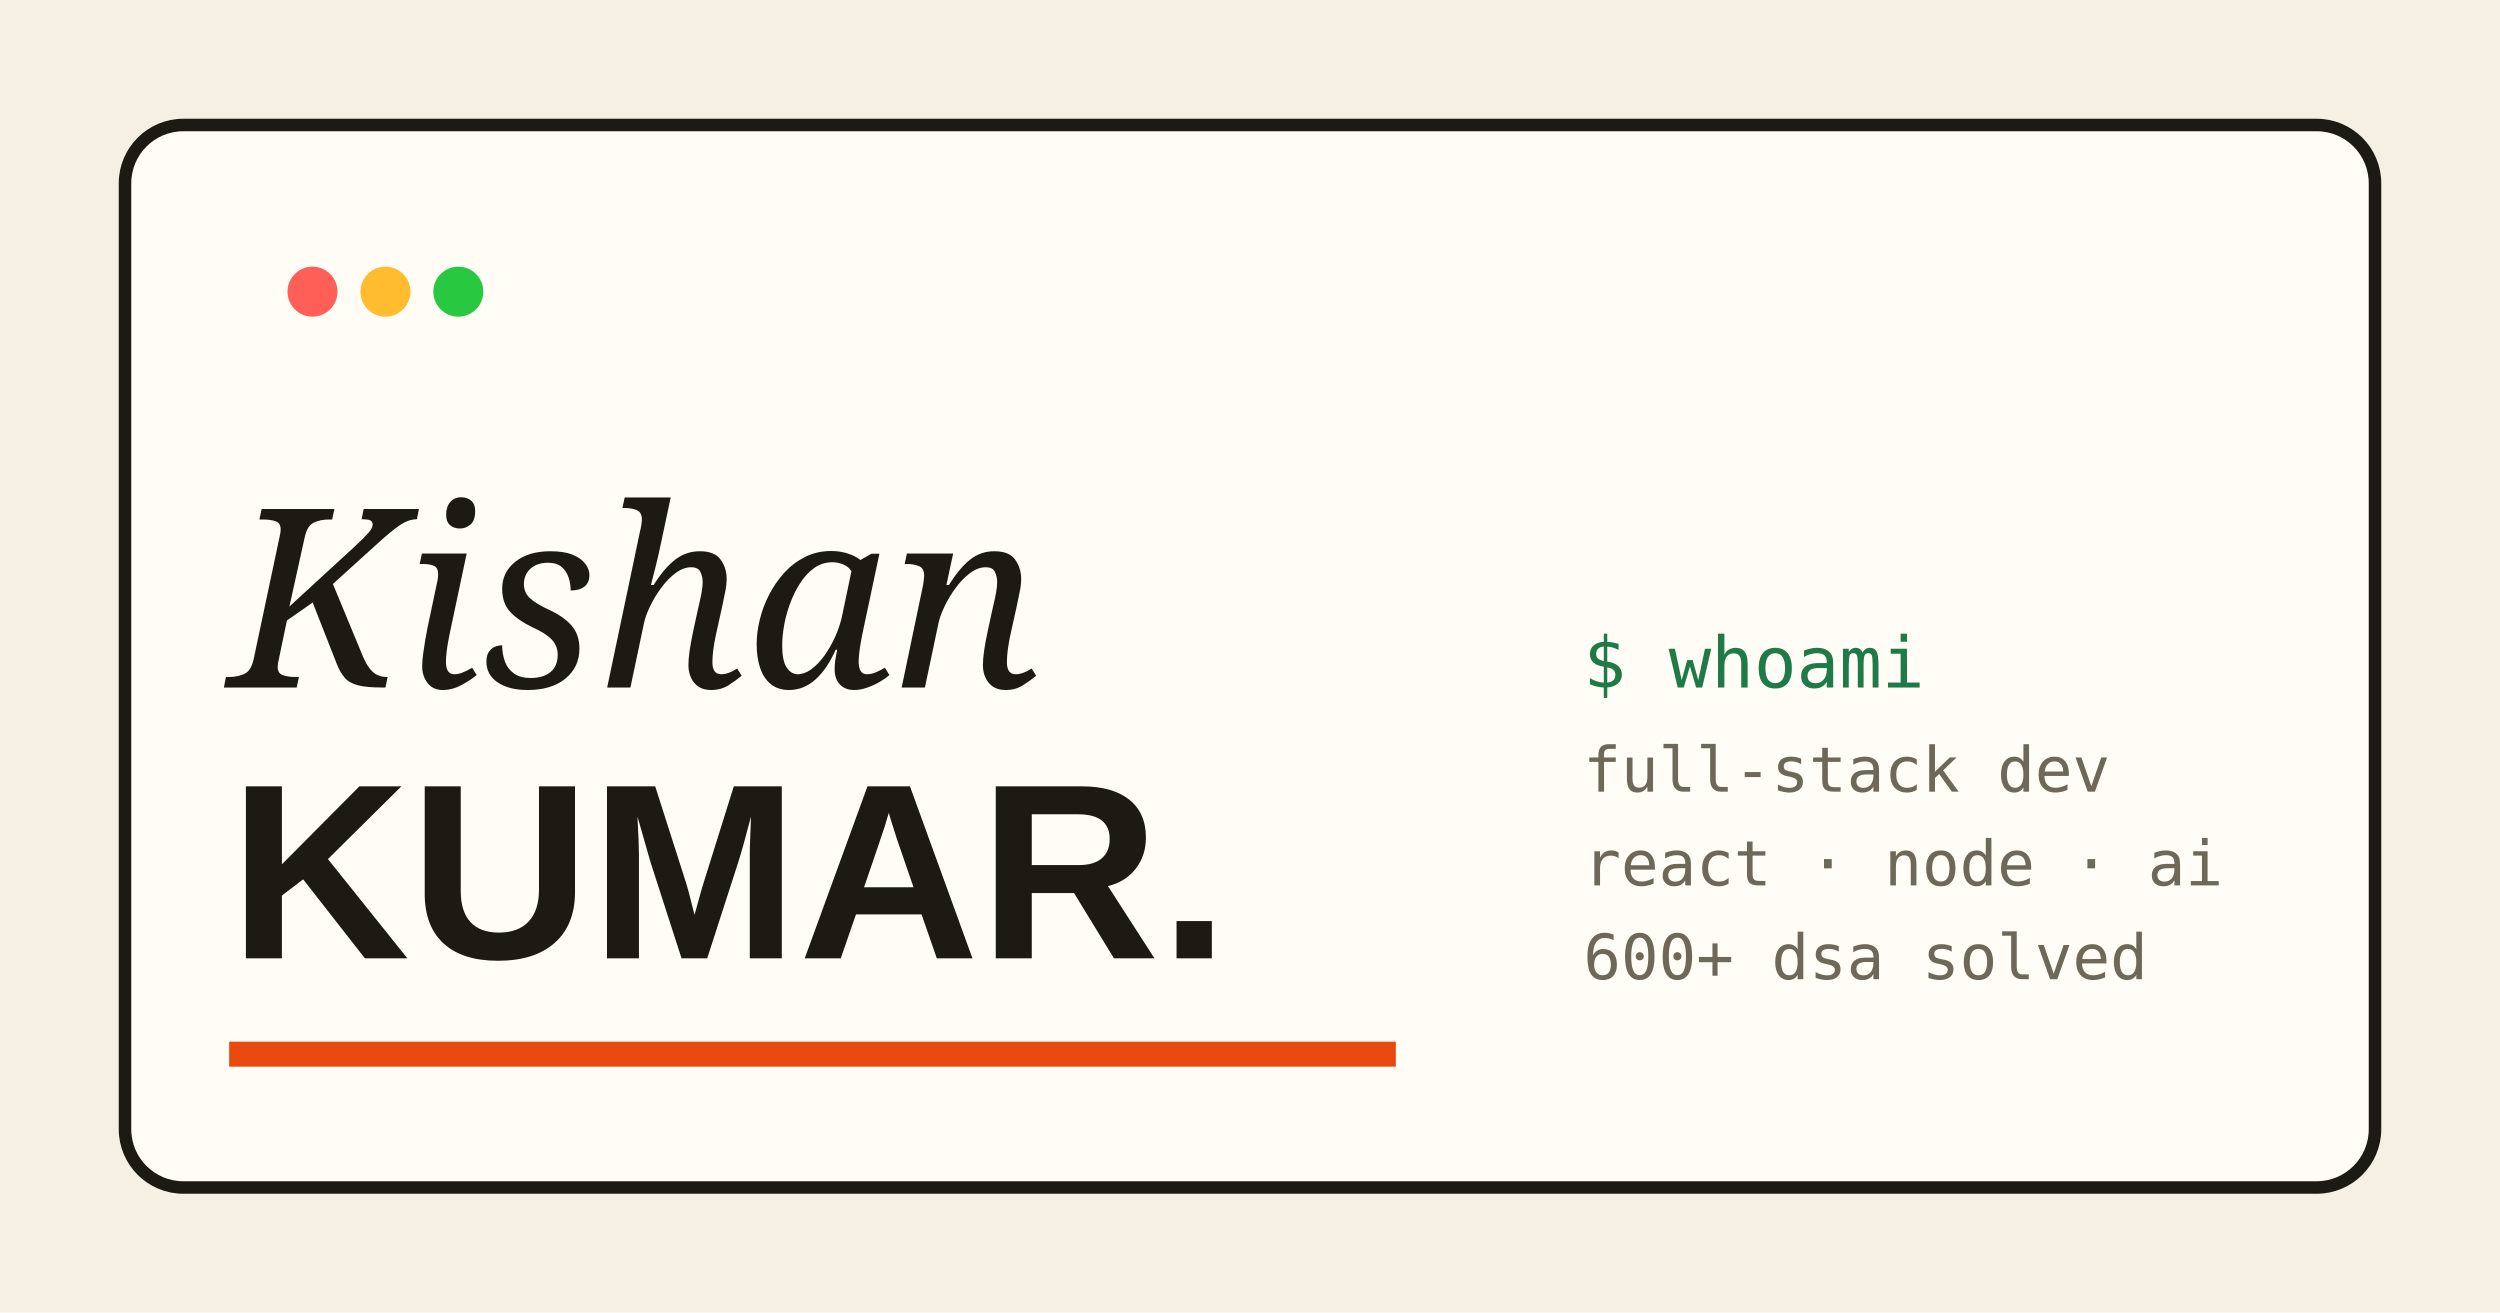
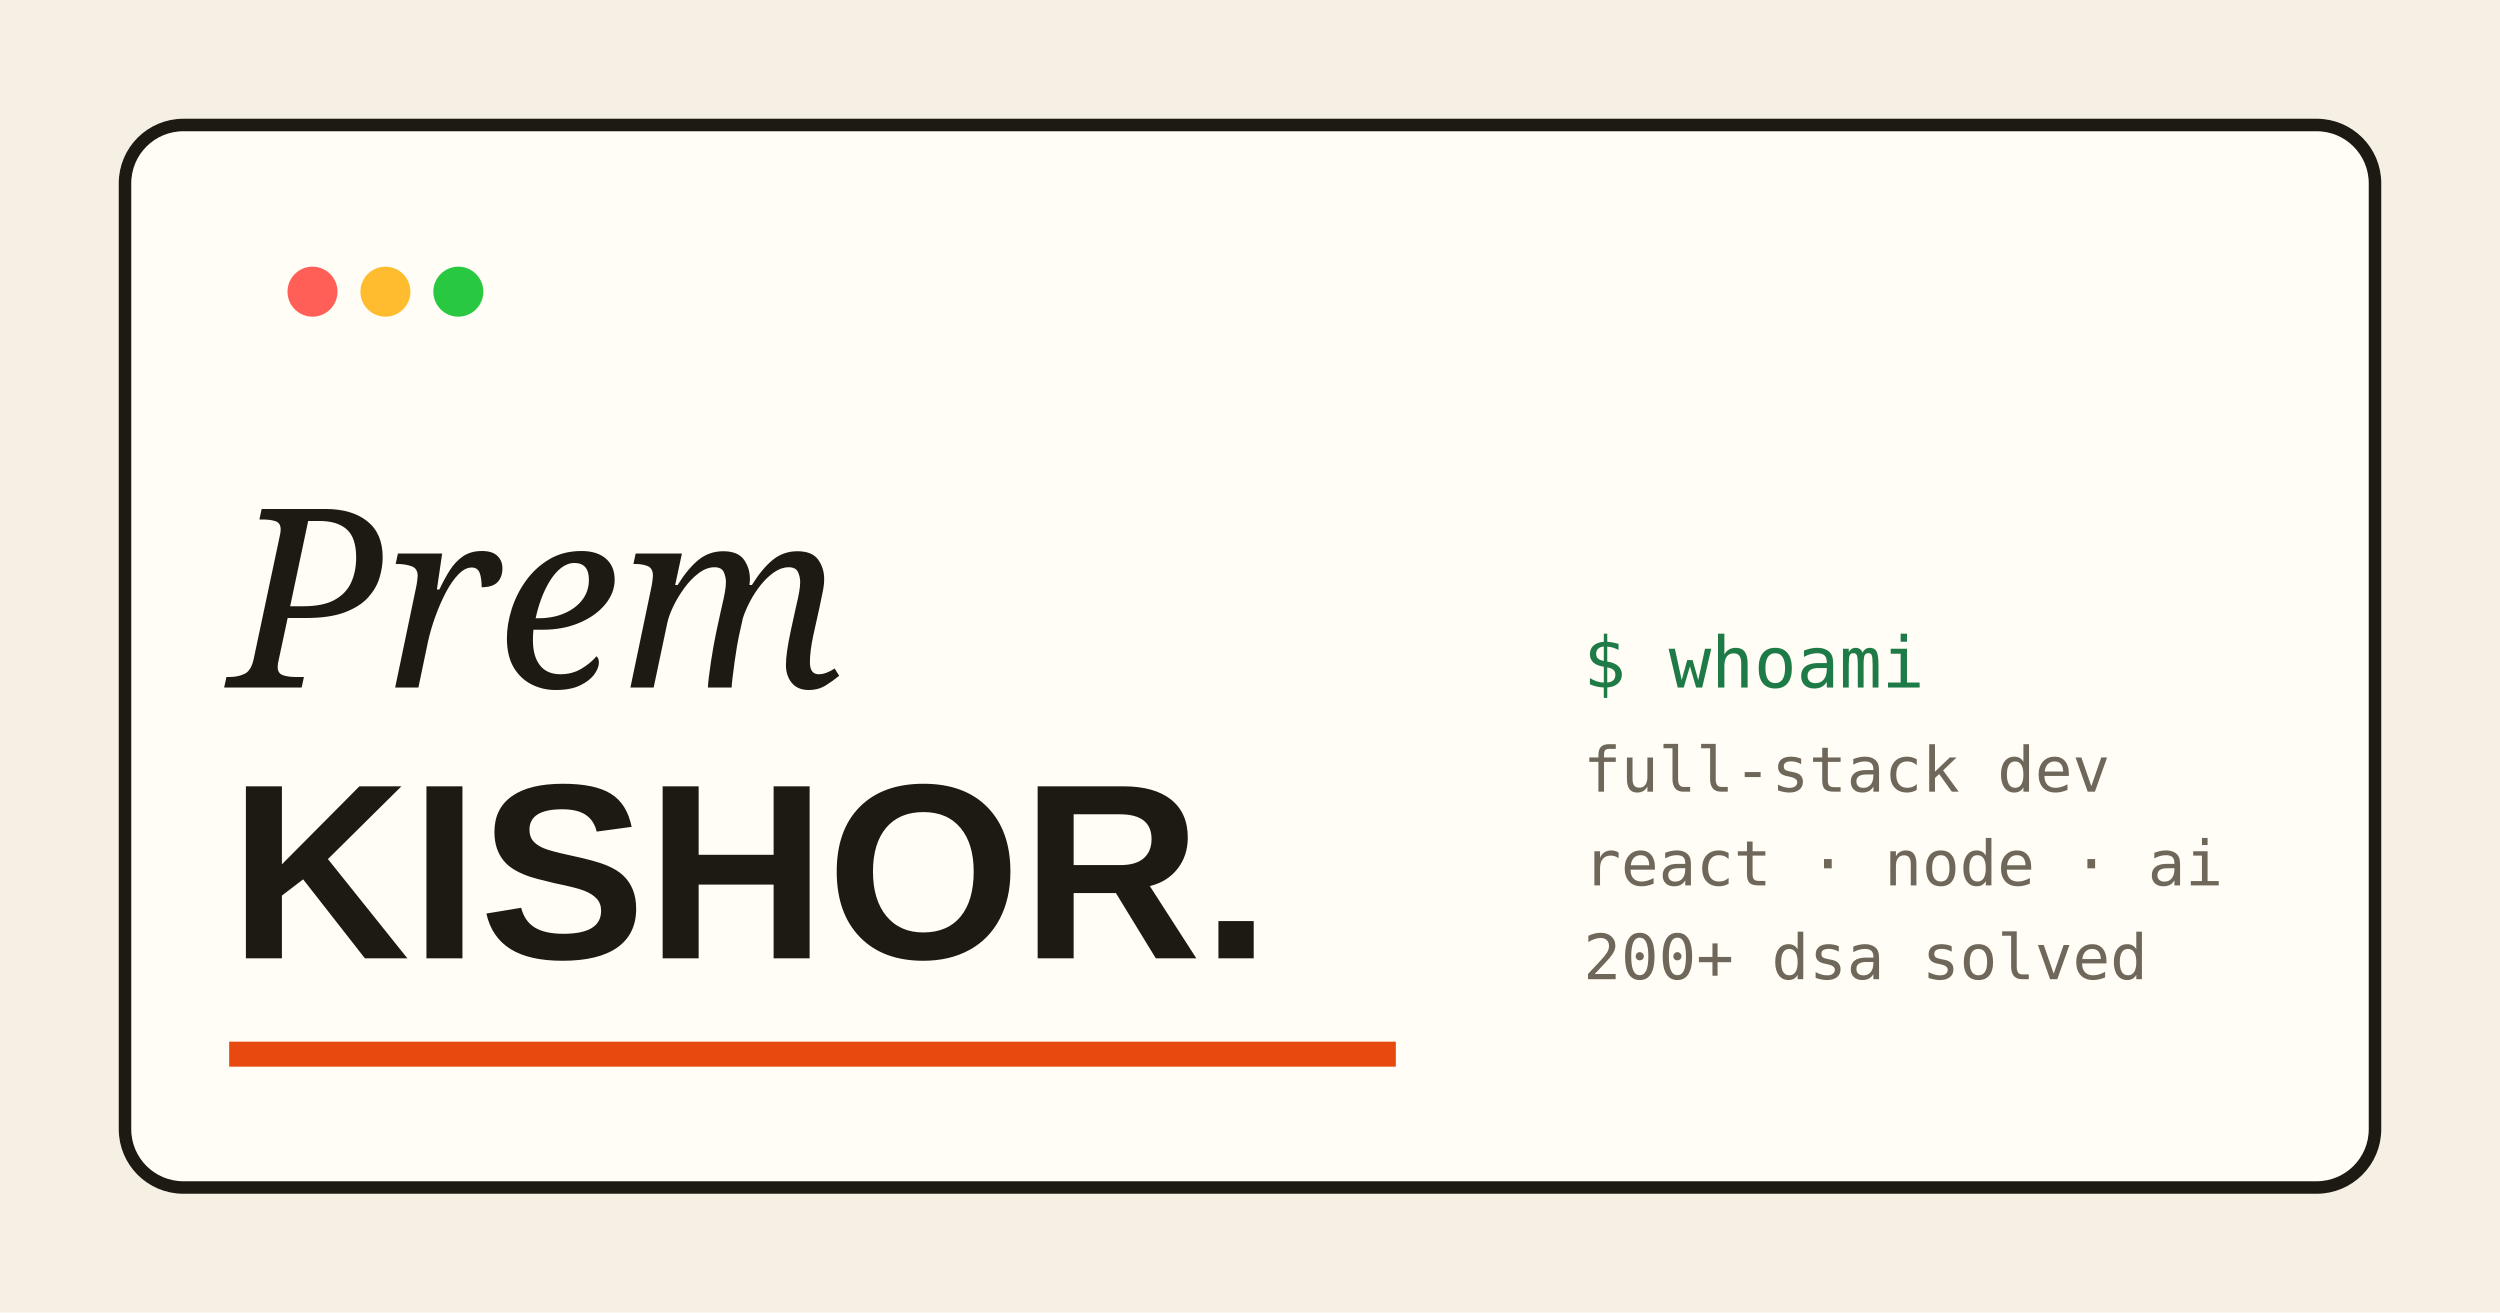
<svg xmlns="http://www.w3.org/2000/svg" width="1200" height="630" viewBox="0 0 1200 630">
  <rect width="1200" height="630" fill="#f5f0e3" />
  <rect x="60" y="60" width="1080" height="510" rx="28" fill="#fffdf5" stroke="#1d1a13" stroke-width="6" />
  <circle cx="150" cy="140" r="12" fill="#ff5f57" />
  <circle cx="185" cy="140" r="12" fill="#febc2e" />
  <circle cx="220" cy="140" r="12" fill="#28c840" />
-   <text x="110" y="330" font-family="Georgia, serif" font-style="italic" font-size="120" fill="#1d1a13">Kishan</text>
-   <text x="110" y="460" font-family="Arial, sans-serif" font-weight="bold" font-size="120" fill="#1d1a13">KUMAR.</text>
+   <text x="110" y="330" font-family="Georgia, serif" font-style="italic" font-size="120" fill="#1d1a13">Prem</text>
+   <text x="110" y="460" font-family="Arial, sans-serif" font-weight="bold" font-size="120" fill="#1d1a13">KISHOR.</text>
  <rect x="110" y="500" width="560" height="12" fill="#e8490f" />
  <text x="760" y="330" font-family="monospace" font-size="34" fill="#1e7a46">$ whoami</text>
  <text x="760" y="380" font-family="monospace" font-size="30" fill="#6e675a">full-stack dev</text>
  <text x="760" y="425" font-family="monospace" font-size="30" fill="#6e675a">react · node · ai</text>
-   <text x="760" y="470" font-family="monospace" font-size="30" fill="#6e675a">600+ dsa solved</text>
+   <text x="760" y="470" font-family="monospace" font-size="30" fill="#6e675a">200+ dsa solved</text>
</svg>
